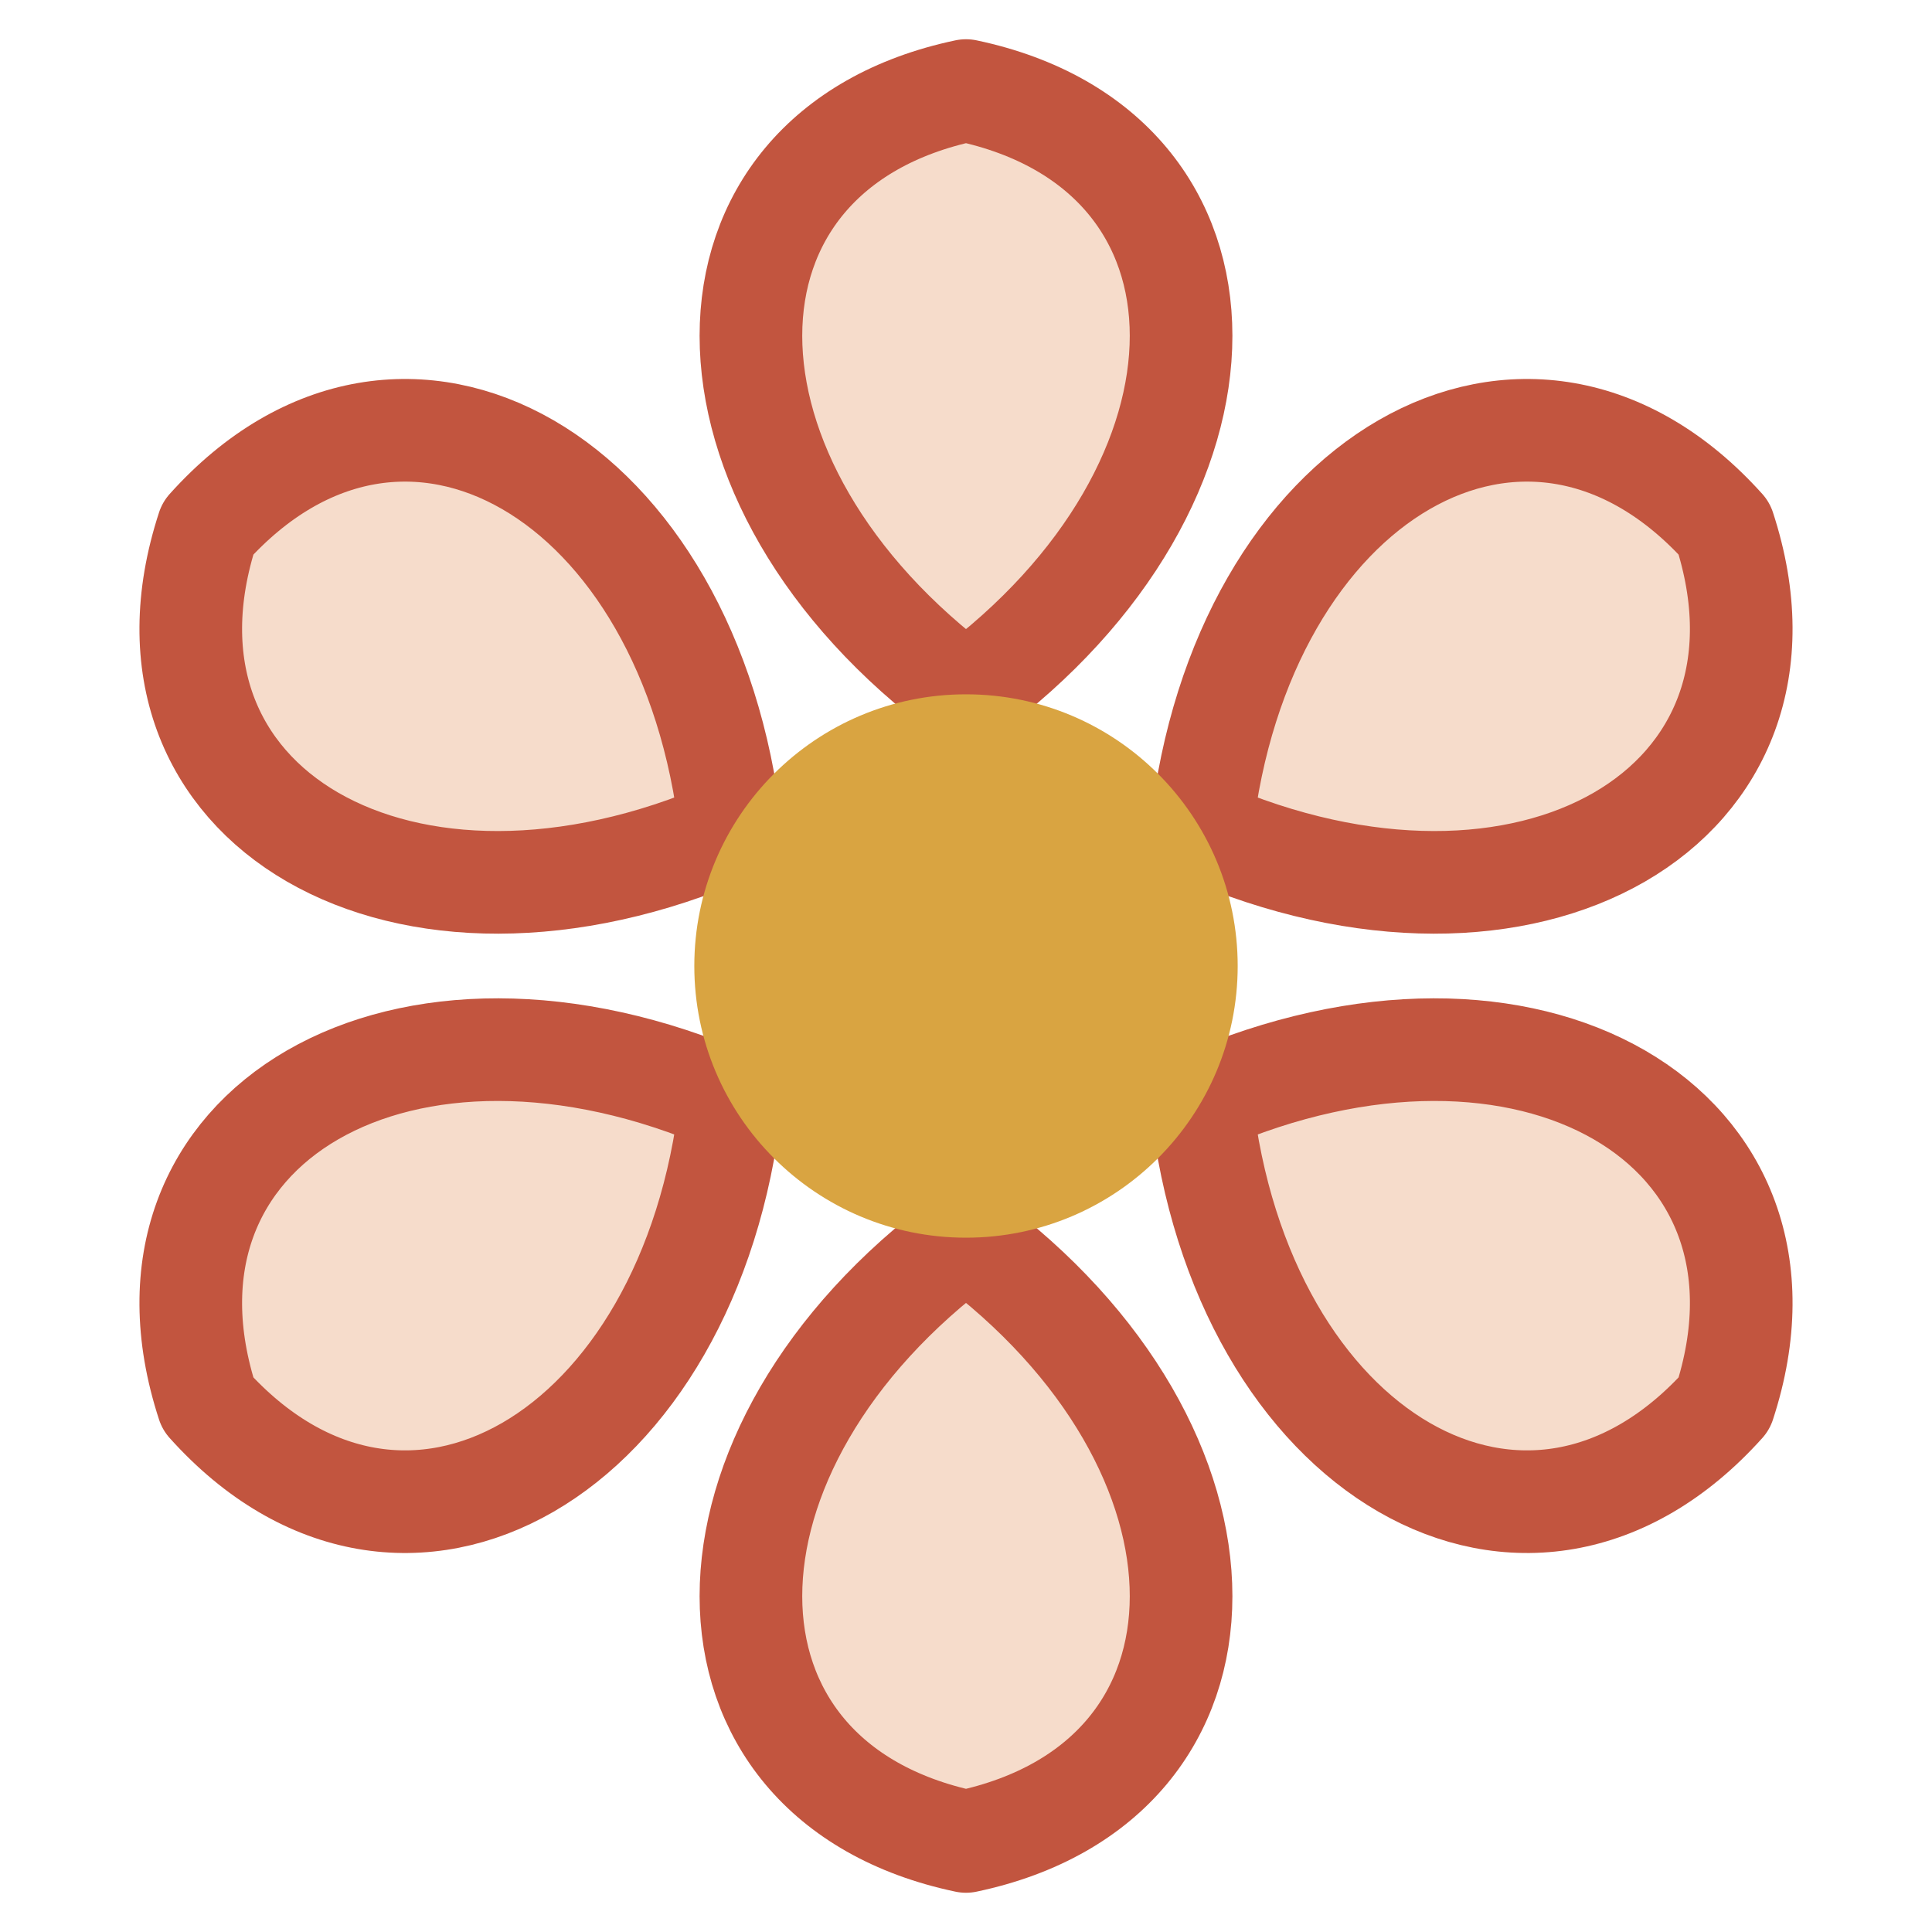
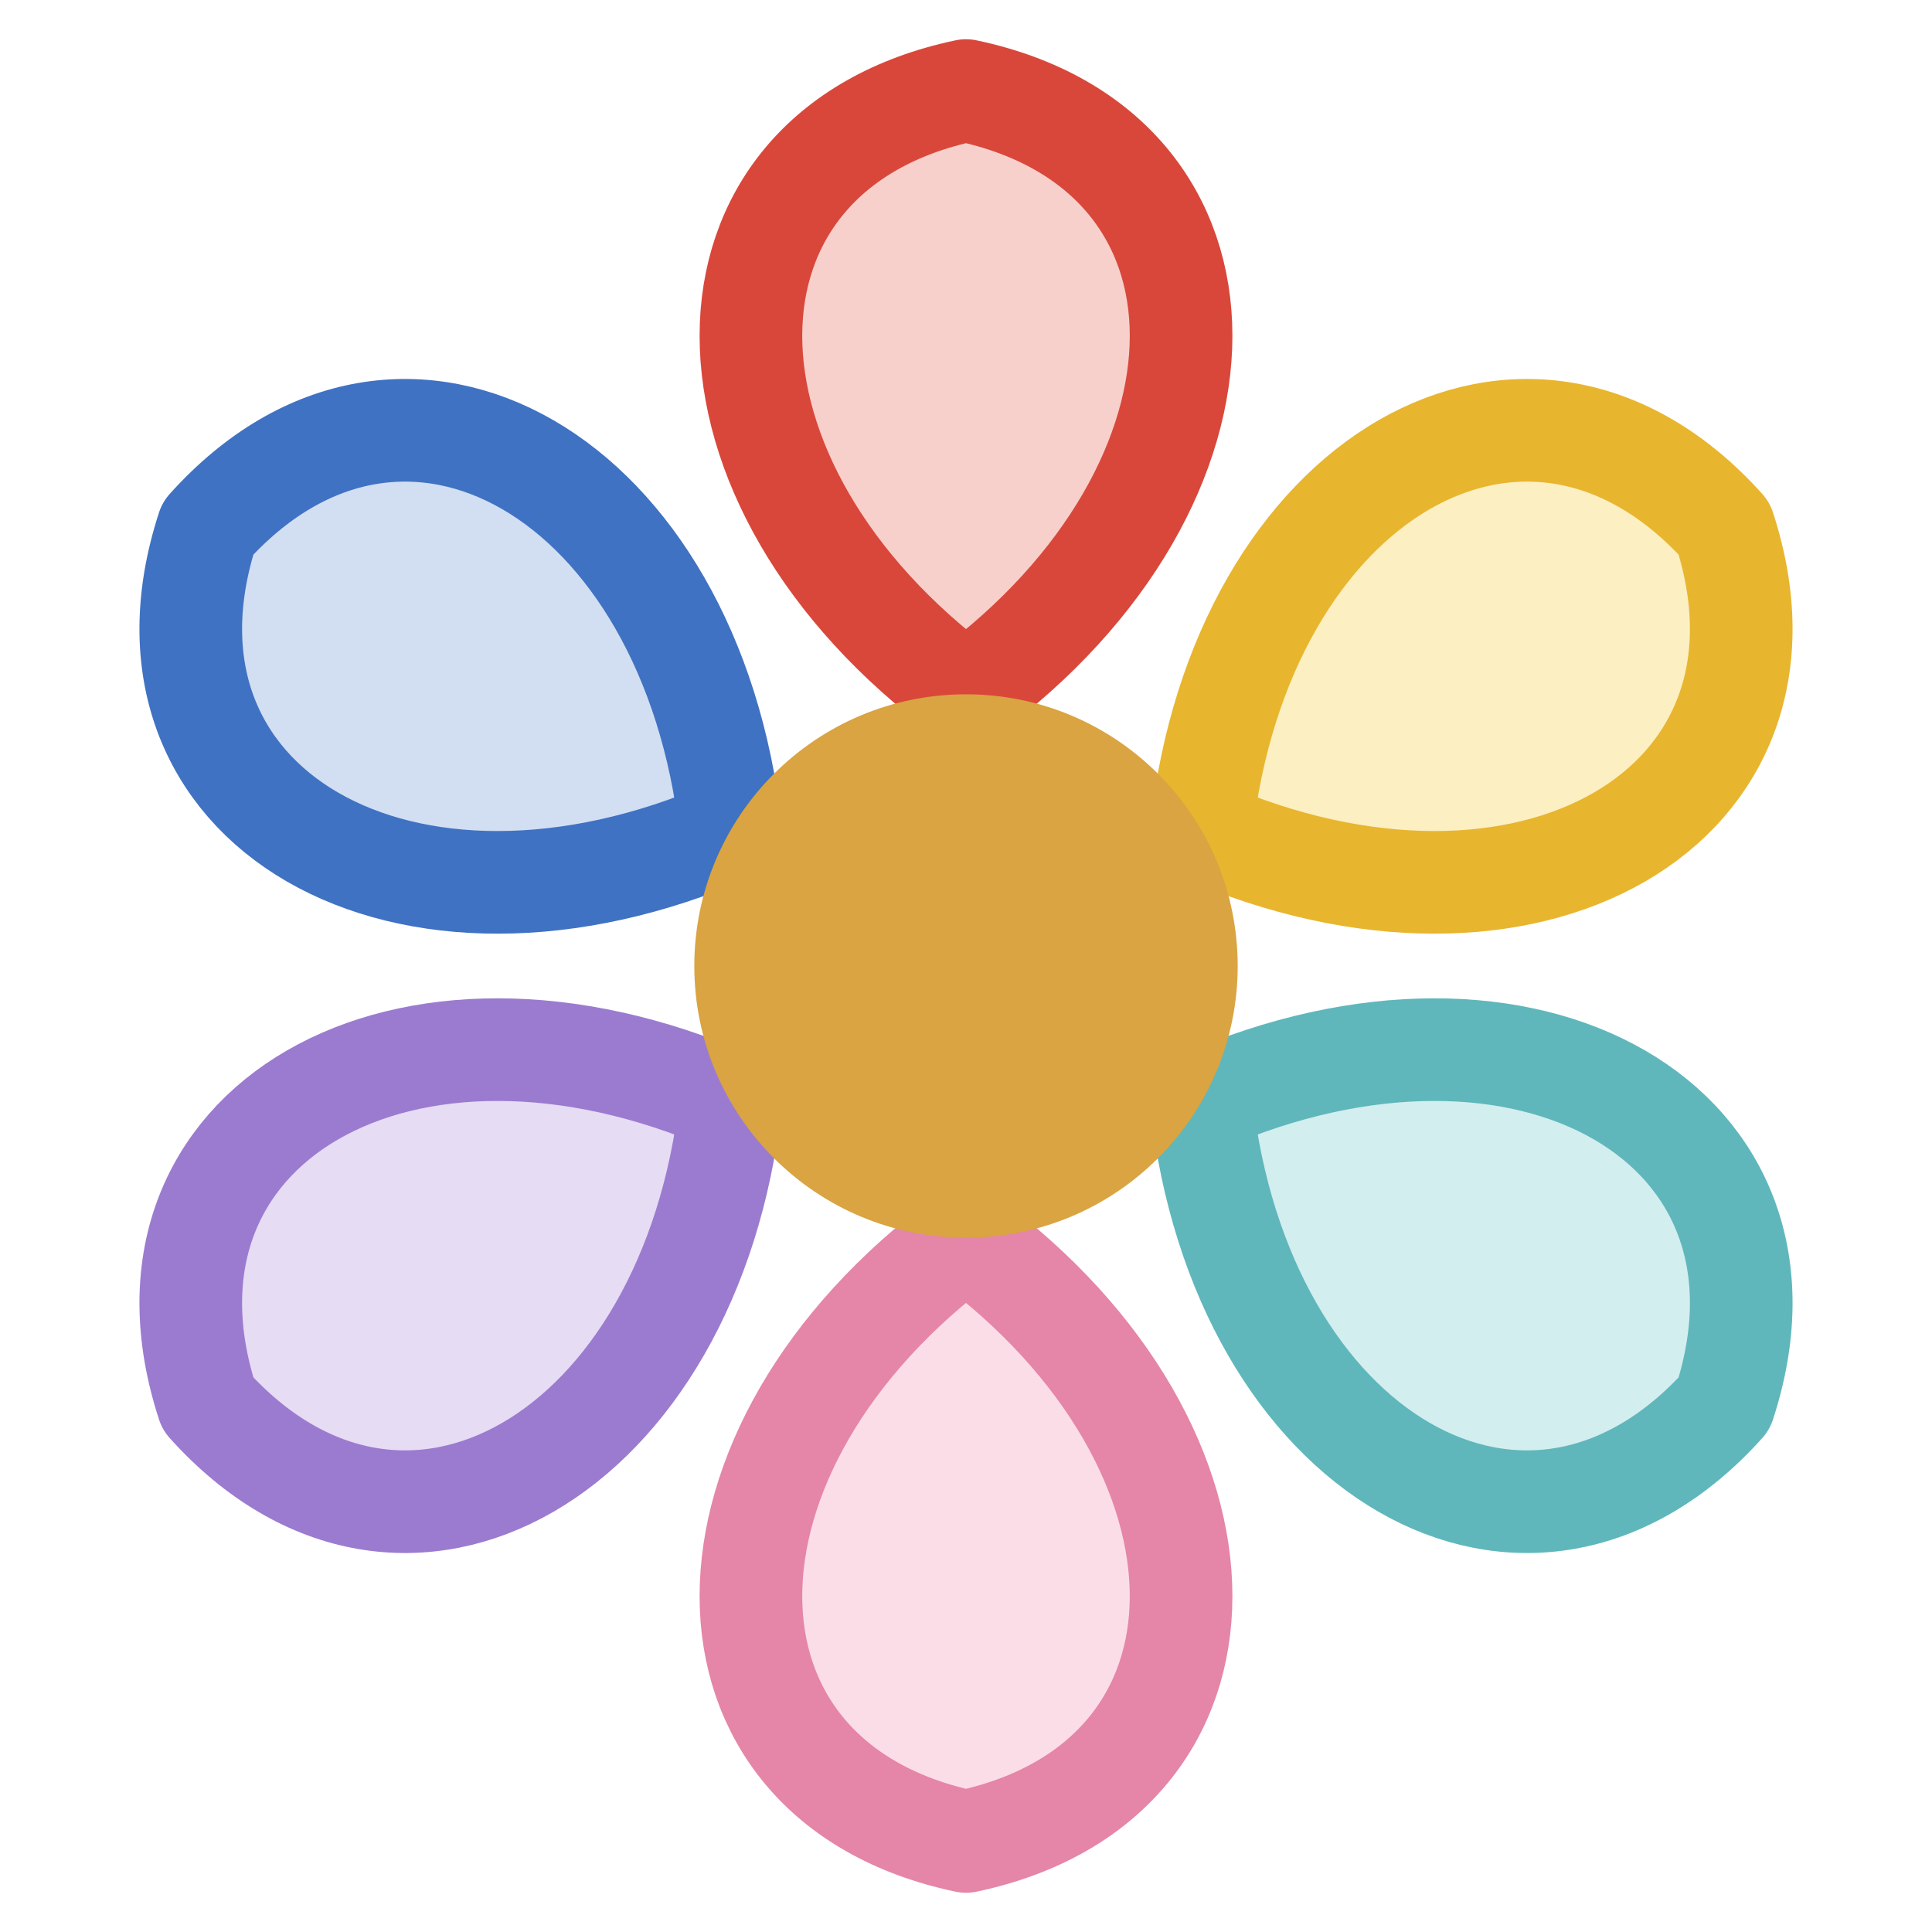
<svg xmlns="http://www.w3.org/2000/svg" viewBox="0 0 64 64">
-   <g fill="#F6DCCB" stroke="#C2553F" stroke-width="3.4" stroke-linejoin="round">
-     <path d="M32 23 C 22.5 16, 22.5 5, 32 3 C 41.5 5, 41.5 16, 32 23 Z" />
-     <path d="M32 23 C 22.5 16, 22.5 5, 32 3 C 41.5 5, 41.5 16, 32 23 Z" transform="rotate(60 32 32)" />
-     <path d="M32 23 C 22.5 16, 22.5 5, 32 3 C 41.5 5, 41.5 16, 32 23 Z" transform="rotate(120 32 32)" />
-     <path d="M32 23 C 22.5 16, 22.5 5, 32 3 C 41.5 5, 41.5 16, 32 23 Z" transform="rotate(180 32 32)" />
-     <path d="M32 23 C 22.5 16, 22.5 5, 32 3 C 41.5 5, 41.5 16, 32 23 Z" transform="rotate(240 32 32)" />
-     <path d="M32 23 C 22.5 16, 22.5 5, 32 3 C 41.5 5, 41.5 16, 32 23 Z" transform="rotate(300 32 32)" />
+   <g stroke-width="3.4" stroke-linejoin="round">
+     <path d="M32 23 C 22.5 16, 22.5 5, 32 3 C 41.5 5, 41.5 16, 32 23 Z" fill="#F7D0CB" stroke="#D9473B" />
+     <path d="M32 23 C 22.5 16, 22.5 5, 32 3 C 41.5 5, 41.5 16, 32 23 Z" fill="#FCEFC2" stroke="#E8B52E" transform="rotate(60 32 32)" />
+     <path d="M32 23 C 22.5 16, 22.5 5, 32 3 C 41.5 5, 41.5 16, 32 23 Z" fill="#D3EEEF" stroke="#5FB7BB" transform="rotate(120 32 32)" />
+     <path d="M32 23 C 22.5 16, 22.5 5, 32 3 C 41.5 5, 41.5 16, 32 23 Z" fill="#FADDE7" stroke="#E585A8" transform="rotate(180 32 32)" />
+     <path d="M32 23 C 22.5 16, 22.5 5, 32 3 C 41.5 5, 41.5 16, 32 23 Z" fill="#E6DCF4" stroke="#9B7BCF" transform="rotate(240 32 32)" />
+     <path d="M32 23 C 22.5 16, 22.5 5, 32 3 C 41.5 5, 41.5 16, 32 23 Z" fill="#D2DEF2" stroke="#3F72C2" transform="rotate(300 32 32)" />
  </g>
  <circle cx="32" cy="32" r="9" fill="#D9A441" />
</svg>
